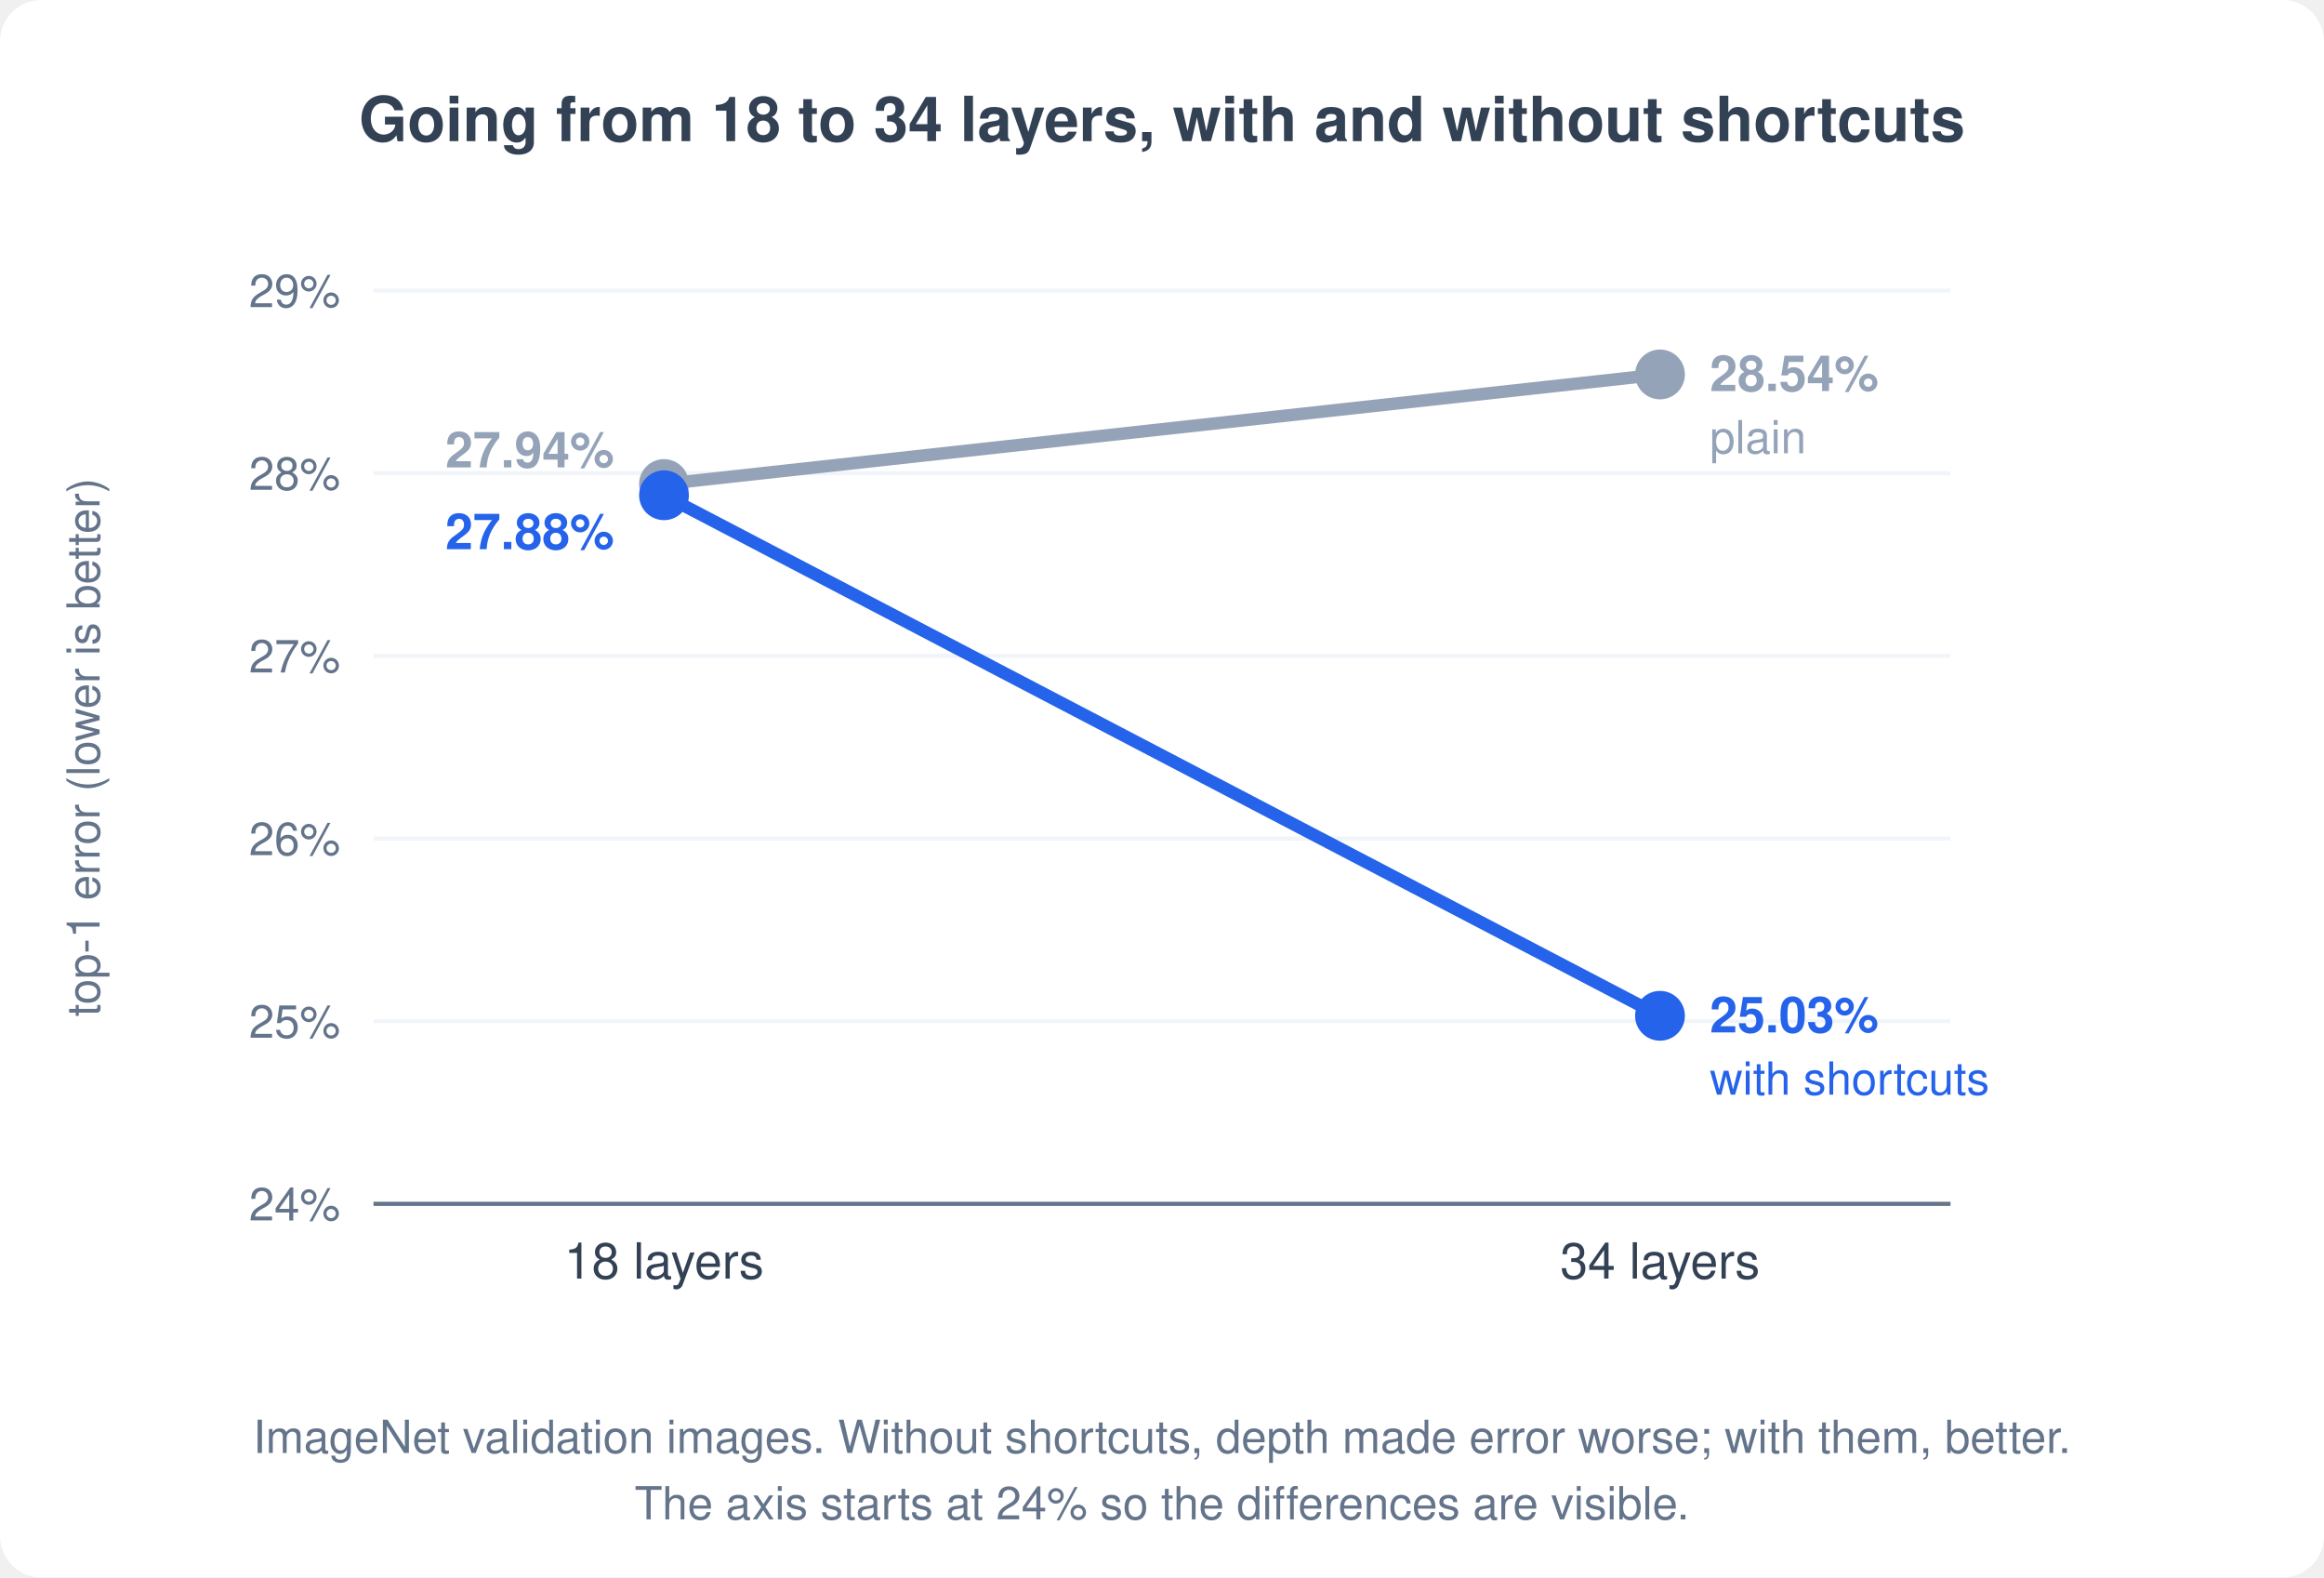
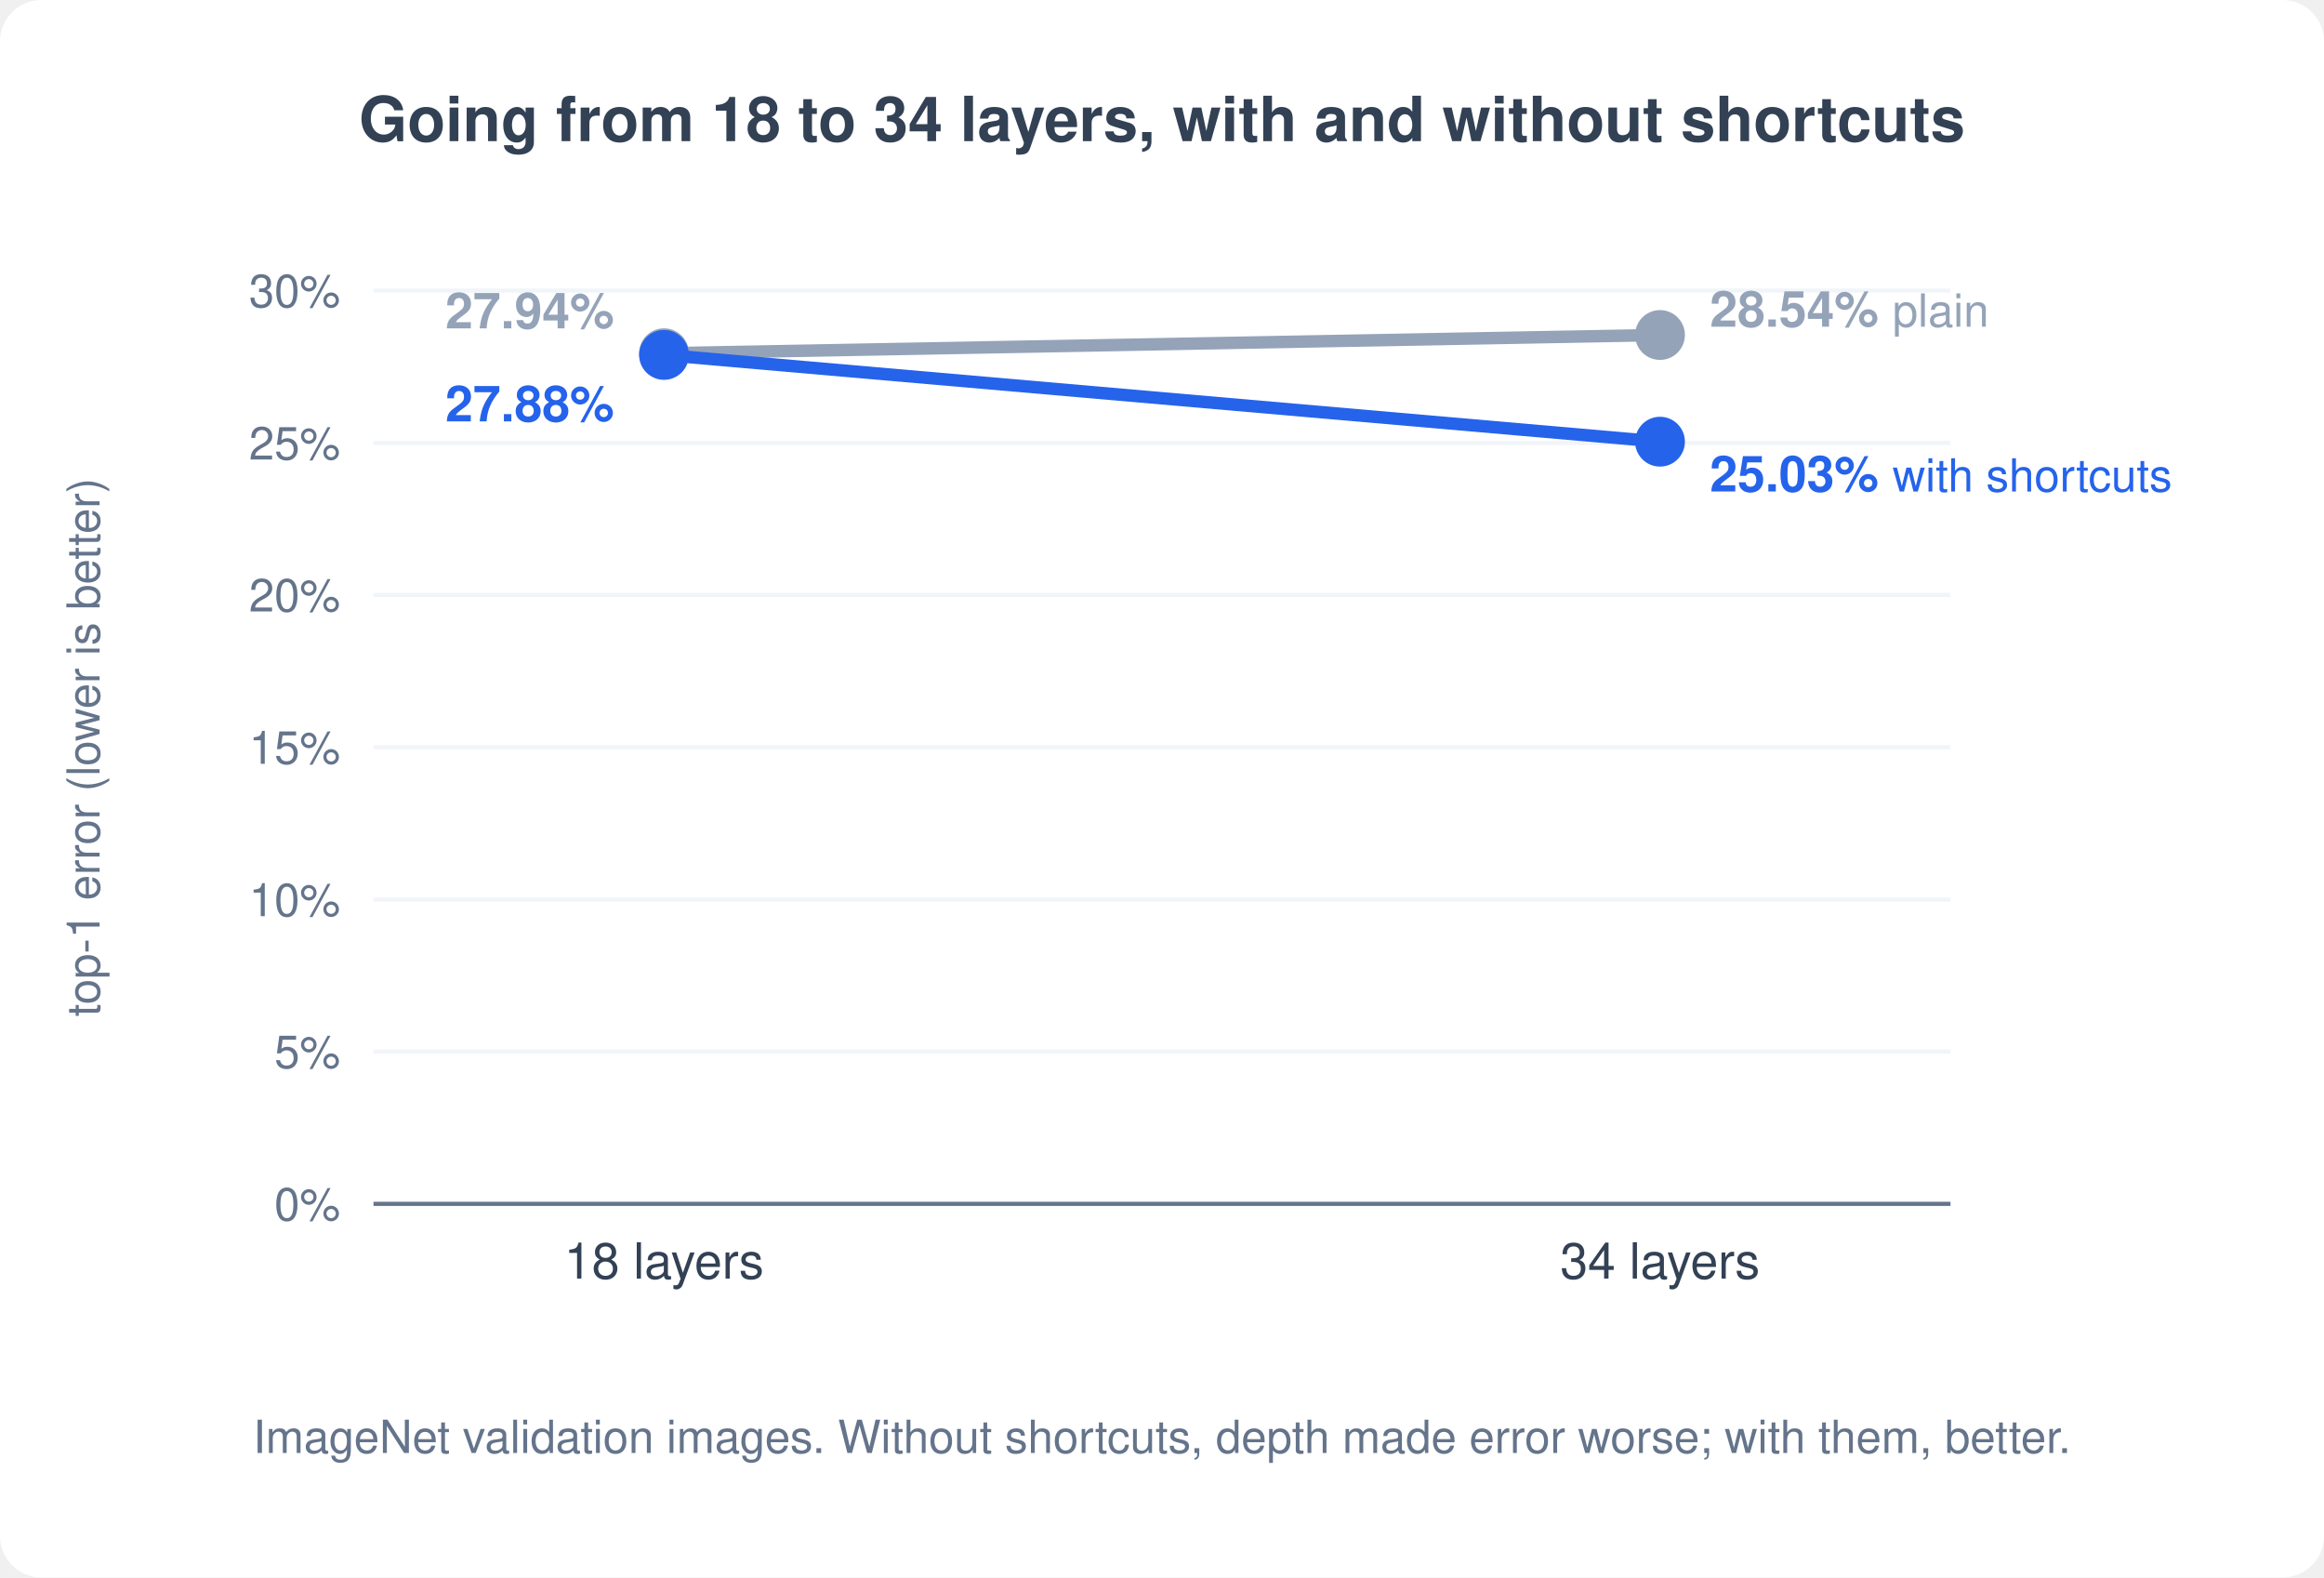
<svg xmlns="http://www.w3.org/2000/svg" viewBox="0 0 560 380" font-family="-apple-system, BlinkMacSystemFont, 'Segoe UI', Helvetica, Arial, sans-serif">
  <rect x="0" y="0" width="560" height="380" rx="10" fill="#ffffff" />
  <text x="280.0" y="34" text-anchor="middle" font-size="15" fill="#334155" font-weight="600">Going from 18 to 34 layers, with and without shortcuts</text>
  <line x1="90" y1="290.0" x2="470" y2="290.0" stroke="#f1f5f9" />
-   <text x="82" y="294.0" text-anchor="end" font-size="11" fill="#64748b">24%</text>
-   <line x1="90" y1="246.0" x2="470" y2="246.0" stroke="#f1f5f9" />
-   <text x="82" y="250.0" text-anchor="end" font-size="11" fill="#64748b">25%</text>
-   <line x1="90" y1="202.0" x2="470" y2="202.0" stroke="#f1f5f9" />
-   <text x="82" y="206.0" text-anchor="end" font-size="11" fill="#64748b">26%</text>
-   <line x1="90" y1="158.0" x2="470" y2="158.0" stroke="#f1f5f9" />
-   <text x="82" y="162.0" text-anchor="end" font-size="11" fill="#64748b">27%</text>
-   <line x1="90" y1="114.0" x2="470" y2="114.0" stroke="#f1f5f9" />
-   <text x="82" y="118.0" text-anchor="end" font-size="11" fill="#64748b">28%</text>
+   <text x="82" y="294.0" text-anchor="end" font-size="11" fill="#64748b">0%</text>
+   <line x1="90" y1="253.3" x2="470" y2="253.3" stroke="#f1f5f9" />
+   <text x="82" y="257.3" text-anchor="end" font-size="11" fill="#64748b">5%</text>
+   <line x1="90" y1="216.7" x2="470" y2="216.7" stroke="#f1f5f9" />
+   <text x="82" y="220.7" text-anchor="end" font-size="11" fill="#64748b">10%</text>
+   <line x1="90" y1="180.0" x2="470" y2="180.0" stroke="#f1f5f9" />
+   <text x="82" y="184.0" text-anchor="end" font-size="11" fill="#64748b">15%</text>
+   <line x1="90" y1="143.3" x2="470" y2="143.3" stroke="#f1f5f9" />
+   <text x="82" y="147.3" text-anchor="end" font-size="11" fill="#64748b">20%</text>
+   <line x1="90" y1="106.7" x2="470" y2="106.7" stroke="#f1f5f9" />
+   <text x="82" y="110.7" text-anchor="end" font-size="11" fill="#64748b">25%</text>
  <line x1="90" y1="70.0" x2="470" y2="70.0" stroke="#f1f5f9" />
-   <text x="82" y="74.0" text-anchor="end" font-size="11" fill="#64748b">29%</text>
+   <text x="82" y="74.0" text-anchor="end" font-size="11" fill="#64748b">30%</text>
  <line x1="90" y1="290" x2="470" y2="290" stroke="#64748b" />
  <text x="160" y="308" text-anchor="middle" font-size="12" fill="#334155">18 layers</text>
  <text x="400" y="308" text-anchor="middle" font-size="12" fill="#334155">34 layers</text>
-   <line x1="160" y1="116.6" x2="400" y2="90.2" stroke="#94a3b8" stroke-width="3" />
-   <circle cx="160" cy="116.6" r="6" fill="#94a3b8" />
-   <circle cx="400" cy="90.2" r="6" fill="#94a3b8" />
-   <text x="412" y="94.2" font-size="12" fill="#94a3b8" font-weight="600">28.54%</text>
-   <text x="412" y="109.2" font-size="11" fill="#94a3b8">plain</text>
-   <line x1="160" y1="119.3" x2="400" y2="244.7" stroke="#2563eb" stroke-width="3" />
-   <circle cx="160" cy="119.3" r="6" fill="#2563eb" />
-   <circle cx="400" cy="244.7" r="6" fill="#2563eb" />
-   <text x="412" y="248.7" font-size="12" fill="#2563eb" font-weight="600">25.03%</text>
-   <text x="412" y="263.7" font-size="11" fill="#2563eb">with shortcuts</text>
-   <text x="148" y="112.6" text-anchor="end" font-size="12" fill="#94a3b8" font-weight="600">27.94%</text>
-   <text x="148" y="132.3" text-anchor="end" font-size="12" fill="#2563eb" font-weight="600">27.88%</text>
+   <line x1="160" y1="85.1" x2="400" y2="80.7" stroke="#94a3b8" stroke-width="3" />
+   <circle cx="160" cy="85.1" r="6" fill="#94a3b8" />
+   <circle cx="400" cy="80.7" r="6" fill="#94a3b8" />
+   <line x1="160" y1="85.5" x2="400" y2="106.4" stroke="#2563eb" stroke-width="3" />
+   <circle cx="160" cy="85.5" r="6" fill="#2563eb" />
+   <circle cx="400" cy="106.4" r="6" fill="#2563eb" />
+   <text x="412" y="78.7" font-size="12" fill="#94a3b8" font-weight="600">28.54% <tspan font-weight="400" font-size="11">plain</tspan>
+   </text>
+   <text x="412" y="118.4" font-size="12" fill="#2563eb" font-weight="600">25.03% <tspan font-weight="400" font-size="11">with shortcuts</tspan>
+   </text>
+   <text x="148" y="79.1" text-anchor="end" font-size="12" fill="#94a3b8" font-weight="600">27.94%</text>
+   <text x="148" y="101.5" text-anchor="end" font-size="12" fill="#2563eb" font-weight="600">27.88%</text>
  <text x="24" y="180.0" text-anchor="middle" font-size="11" fill="#64748b" transform="rotate(-90 24 180.0)">top-1 error (lower is better)</text>
  <text x="280.0" y="350" text-anchor="middle" font-size="11" fill="#64748b">ImageNet validation images. Without shortcuts, depth made error worse; with them, better.</text>
-   <text x="280.0" y="366" text-anchor="middle" font-size="11" fill="#64748b">The axis starts at 24% so the differences are visible.</text>
</svg>
